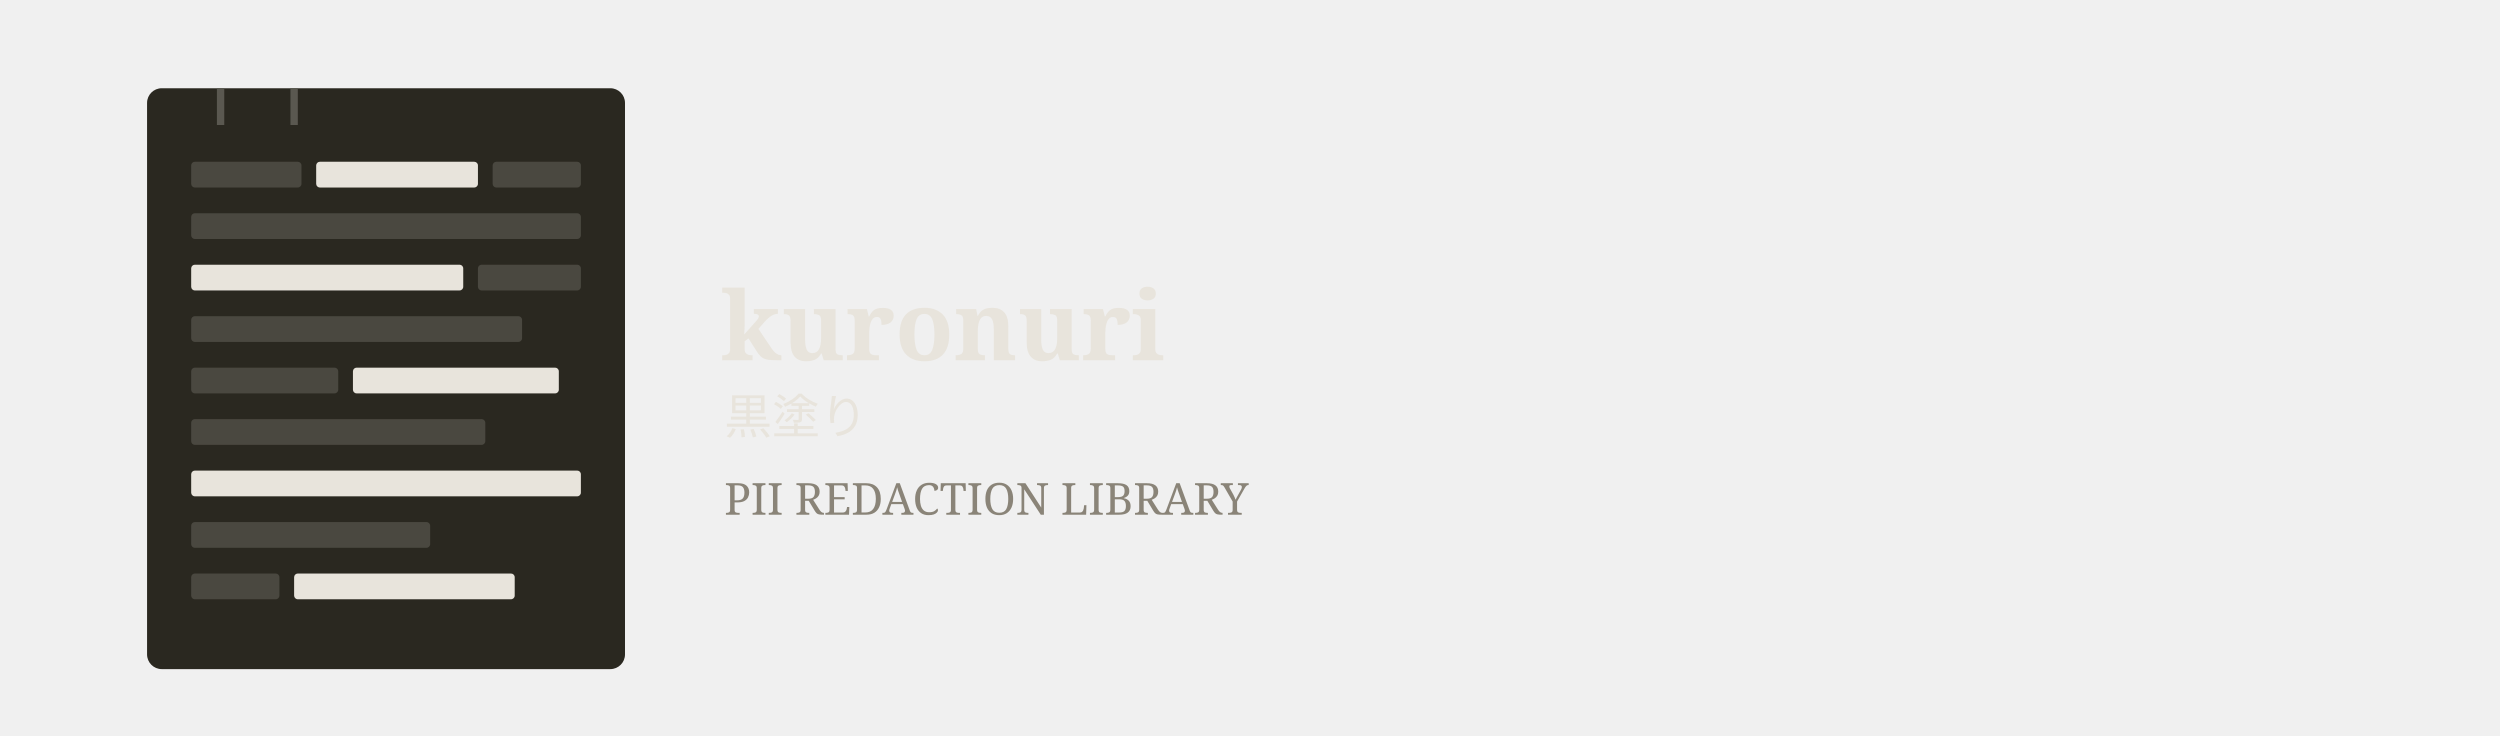
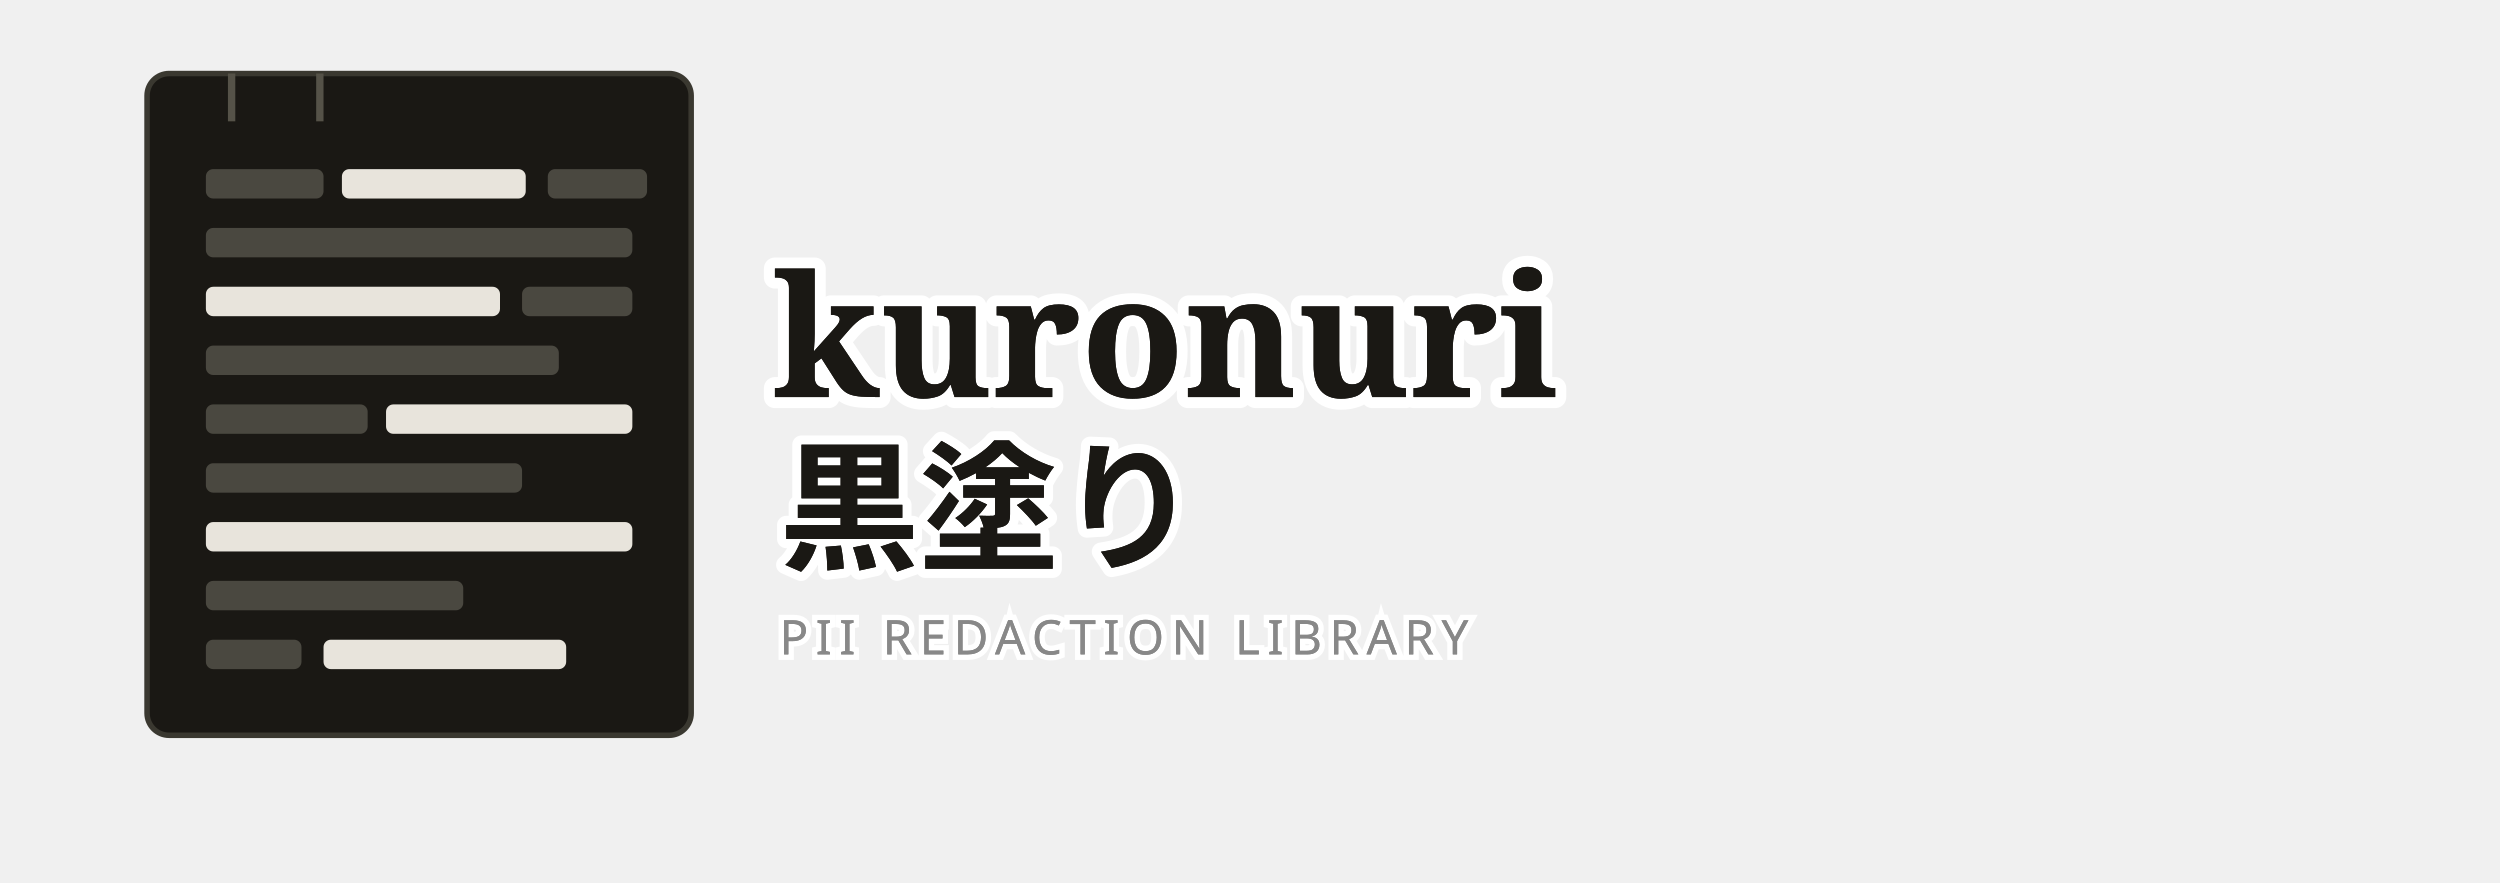
- <svg xmlns="http://www.w3.org/2000/svg" width="100%" viewBox="0 0 680 200" role="img" style="">
-   <rect x="40" y="24" width="130" height="158" rx="4" style="fill:rgb(42, 40, 32);stroke:none;color:rgb(251, 251, 254);stroke-width:1px;stroke-linecap:butt;stroke-linejoin:miter;opacity:1;font-family:&quot;Anthropic Sans&quot;, -apple-system, BlinkMacSystemFont, &quot;Segoe UI&quot;, sans-serif;font-size:16px;font-weight:400;text-anchor:start;dominant-baseline:auto" />
-   <line x1="60" y1="24" x2="60" y2="34" style="fill:none;stroke:rgb(90, 88, 80);color:rgb(251, 251, 254);stroke-width:2px;stroke-linecap:butt;stroke-linejoin:miter;opacity:1;font-family:&quot;Anthropic Sans&quot;, -apple-system, BlinkMacSystemFont, &quot;Segoe UI&quot;, sans-serif;font-size:16px;font-weight:400;text-anchor:start;dominant-baseline:auto" />
-   <line x1="80" y1="24" x2="80" y2="34" style="fill:none;stroke:rgb(90, 88, 80);color:rgb(251, 251, 254);stroke-width:2px;stroke-linecap:butt;stroke-linejoin:miter;opacity:1;font-family:&quot;Anthropic Sans&quot;, -apple-system, BlinkMacSystemFont, &quot;Segoe UI&quot;, sans-serif;font-size:16px;font-weight:400;text-anchor:start;dominant-baseline:auto" />
-   <rect x="52" y="44" width="30" height="7" rx="1" style="fill:rgb(74, 72, 64);stroke:none;color:rgb(251, 251, 254);stroke-width:1px;stroke-linecap:butt;stroke-linejoin:miter;opacity:1;font-family:&quot;Anthropic Sans&quot;, -apple-system, BlinkMacSystemFont, &quot;Segoe UI&quot;, sans-serif;font-size:16px;font-weight:400;text-anchor:start;dominant-baseline:auto" />
-   <rect x="86" y="44" width="44" height="7" rx="1" style="fill:rgb(232, 228, 220);stroke:none;color:rgb(251, 251, 254);stroke-width:1px;stroke-linecap:butt;stroke-linejoin:miter;opacity:1;font-family:&quot;Anthropic Sans&quot;, -apple-system, BlinkMacSystemFont, &quot;Segoe UI&quot;, sans-serif;font-size:16px;font-weight:400;text-anchor:start;dominant-baseline:auto" />
-   <rect x="134" y="44" width="24" height="7" rx="1" style="fill:rgb(74, 72, 64);stroke:none;color:rgb(251, 251, 254);stroke-width:1px;stroke-linecap:butt;stroke-linejoin:miter;opacity:1;font-family:&quot;Anthropic Sans&quot;, -apple-system, BlinkMacSystemFont, &quot;Segoe UI&quot;, sans-serif;font-size:16px;font-weight:400;text-anchor:start;dominant-baseline:auto" />
-   <rect x="52" y="58" width="106" height="7" rx="1" style="fill:rgb(74, 72, 64);stroke:none;color:rgb(251, 251, 254);stroke-width:1px;stroke-linecap:butt;stroke-linejoin:miter;opacity:1;font-family:&quot;Anthropic Sans&quot;, -apple-system, BlinkMacSystemFont, &quot;Segoe UI&quot;, sans-serif;font-size:16px;font-weight:400;text-anchor:start;dominant-baseline:auto" />
-   <rect x="52" y="72" width="74" height="7" rx="1" style="fill:rgb(232, 228, 220);stroke:none;color:rgb(251, 251, 254);stroke-width:1px;stroke-linecap:butt;stroke-linejoin:miter;opacity:1;font-family:&quot;Anthropic Sans&quot;, -apple-system, BlinkMacSystemFont, &quot;Segoe UI&quot;, sans-serif;font-size:16px;font-weight:400;text-anchor:start;dominant-baseline:auto" />
-   <rect x="130" y="72" width="28" height="7" rx="1" style="fill:rgb(74, 72, 64);stroke:none;color:rgb(251, 251, 254);stroke-width:1px;stroke-linecap:butt;stroke-linejoin:miter;opacity:1;font-family:&quot;Anthropic Sans&quot;, -apple-system, BlinkMacSystemFont, &quot;Segoe UI&quot;, sans-serif;font-size:16px;font-weight:400;text-anchor:start;dominant-baseline:auto" />
-   <rect x="52" y="86" width="90" height="7" rx="1" style="fill:rgb(74, 72, 64);stroke:none;color:rgb(251, 251, 254);stroke-width:1px;stroke-linecap:butt;stroke-linejoin:miter;opacity:1;font-family:&quot;Anthropic Sans&quot;, -apple-system, BlinkMacSystemFont, &quot;Segoe UI&quot;, sans-serif;font-size:16px;font-weight:400;text-anchor:start;dominant-baseline:auto" />
-   <rect x="52" y="100" width="40" height="7" rx="1" style="fill:rgb(74, 72, 64);stroke:none;color:rgb(251, 251, 254);stroke-width:1px;stroke-linecap:butt;stroke-linejoin:miter;opacity:1;font-family:&quot;Anthropic Sans&quot;, -apple-system, BlinkMacSystemFont, &quot;Segoe UI&quot;, sans-serif;font-size:16px;font-weight:400;text-anchor:start;dominant-baseline:auto" />
-   <rect x="96" y="100" width="56" height="7" rx="1" style="fill:rgb(232, 228, 220);stroke:none;color:rgb(251, 251, 254);stroke-width:1px;stroke-linecap:butt;stroke-linejoin:miter;opacity:1;font-family:&quot;Anthropic Sans&quot;, -apple-system, BlinkMacSystemFont, &quot;Segoe UI&quot;, sans-serif;font-size:16px;font-weight:400;text-anchor:start;dominant-baseline:auto" />
-   <rect x="52" y="114" width="80" height="7" rx="1" style="fill:rgb(74, 72, 64);stroke:none;color:rgb(251, 251, 254);stroke-width:1px;stroke-linecap:butt;stroke-linejoin:miter;opacity:1;font-family:&quot;Anthropic Sans&quot;, -apple-system, BlinkMacSystemFont, &quot;Segoe UI&quot;, sans-serif;font-size:16px;font-weight:400;text-anchor:start;dominant-baseline:auto" />
-   <rect x="52" y="128" width="106" height="7" rx="1" style="fill:rgb(232, 228, 220);stroke:none;color:rgb(251, 251, 254);stroke-width:1px;stroke-linecap:butt;stroke-linejoin:miter;opacity:1;font-family:&quot;Anthropic Sans&quot;, -apple-system, BlinkMacSystemFont, &quot;Segoe UI&quot;, sans-serif;font-size:16px;font-weight:400;text-anchor:start;dominant-baseline:auto" />
-   <rect x="52" y="142" width="65" height="7" rx="1" style="fill:rgb(74, 72, 64);stroke:none;color:rgb(251, 251, 254);stroke-width:1px;stroke-linecap:butt;stroke-linejoin:miter;opacity:1;font-family:&quot;Anthropic Sans&quot;, -apple-system, BlinkMacSystemFont, &quot;Segoe UI&quot;, sans-serif;font-size:16px;font-weight:400;text-anchor:start;dominant-baseline:auto" />
-   <rect x="52" y="156" width="24" height="7" rx="1" style="fill:rgb(74, 72, 64);stroke:none;color:rgb(251, 251, 254);stroke-width:1px;stroke-linecap:butt;stroke-linejoin:miter;opacity:1;font-family:&quot;Anthropic Sans&quot;, -apple-system, BlinkMacSystemFont, &quot;Segoe UI&quot;, sans-serif;font-size:16px;font-weight:400;text-anchor:start;dominant-baseline:auto" />
-   <rect x="80" y="156" width="60" height="7" rx="1" style="fill:rgb(232, 228, 220);stroke:none;color:rgb(251, 251, 254);stroke-width:1px;stroke-linecap:butt;stroke-linejoin:miter;opacity:1;font-family:&quot;Anthropic Sans&quot;, -apple-system, BlinkMacSystemFont, &quot;Segoe UI&quot;, sans-serif;font-size:16px;font-weight:400;text-anchor:start;dominant-baseline:auto" />
-   <text x="196" y="98" style="fill:rgb(232, 228, 220);stroke:none;color:rgb(251, 251, 254);stroke-width:1px;stroke-linecap:butt;stroke-linejoin:miter;opacity:1;font-family:Georgia, serif;font-size:26px;font-weight:700;text-anchor:start;dominant-baseline:auto">kuronuri</text>
-   <text x="197" y="118" style="fill:rgb(232, 228, 220);stroke:none;color:rgb(251, 251, 254);stroke-width:1px;stroke-linecap:butt;stroke-linejoin:miter;opacity:1;font-family:Georgia, serif;font-size:13px;font-weight:400;text-anchor:start;dominant-baseline:auto">黒塗り</text>
-   <text x="197" y="140" style="fill:rgb(138, 132, 120);stroke:none;color:rgb(251, 251, 254);stroke-width:1px;stroke-linecap:butt;stroke-linejoin:miter;opacity:1;font-family:Georgia, serif;font-size:12px;font-weight:400;text-anchor:start;dominant-baseline:auto">PII REDACTION LIBRARY</text>
+ <svg xmlns="http://www.w3.org/2000/svg" width="100%" viewBox="0 0 680 240" role="img" style="">
+   <rect x="40" y="20" width="148" height="180" rx="6" fill="#1a1814" stroke="#3a3830" stroke-width="1.5" style="fill:rgb(26, 24, 20);stroke:rgb(58, 56, 48);color:rgb(251, 251, 254);stroke-width:1.5px;stroke-linecap:butt;stroke-linejoin:miter;opacity:1;font-family:&quot;Anthropic Sans&quot;, -apple-system, BlinkMacSystemFont, &quot;Segoe UI&quot;, sans-serif;font-size:16px;font-weight:400;text-anchor:start;dominant-baseline:auto" />
+   <line x1="63" y1="20" x2="63" y2="33" stroke="#555248" stroke-width="2" style="fill:rgb(0, 0, 0);stroke:rgb(85, 82, 72);color:rgb(251, 251, 254);stroke-width:2px;stroke-linecap:butt;stroke-linejoin:miter;opacity:1;font-family:&quot;Anthropic Sans&quot;, -apple-system, BlinkMacSystemFont, &quot;Segoe UI&quot;, sans-serif;font-size:16px;font-weight:400;text-anchor:start;dominant-baseline:auto" />
+   <line x1="87" y1="20" x2="87" y2="33" stroke="#555248" stroke-width="2" style="fill:rgb(0, 0, 0);stroke:rgb(85, 82, 72);color:rgb(251, 251, 254);stroke-width:2px;stroke-linecap:butt;stroke-linejoin:miter;opacity:1;font-family:&quot;Anthropic Sans&quot;, -apple-system, BlinkMacSystemFont, &quot;Segoe UI&quot;, sans-serif;font-size:16px;font-weight:400;text-anchor:start;dominant-baseline:auto" />
+   <rect x="56" y="46" width="32" height="8" rx="2" fill="#4a4840" style="fill:rgb(74, 72, 64);stroke:none;color:rgb(251, 251, 254);stroke-width:1px;stroke-linecap:butt;stroke-linejoin:miter;opacity:1;font-family:&quot;Anthropic Sans&quot;, -apple-system, BlinkMacSystemFont, &quot;Segoe UI&quot;, sans-serif;font-size:16px;font-weight:400;text-anchor:start;dominant-baseline:auto" />
+   <rect x="93" y="46" width="50" height="8" rx="2" fill="#e8e4dc" style="fill:rgb(232, 228, 220);stroke:none;color:rgb(251, 251, 254);stroke-width:1px;stroke-linecap:butt;stroke-linejoin:miter;opacity:1;font-family:&quot;Anthropic Sans&quot;, -apple-system, BlinkMacSystemFont, &quot;Segoe UI&quot;, sans-serif;font-size:16px;font-weight:400;text-anchor:start;dominant-baseline:auto" />
+   <rect x="149" y="46" width="27" height="8" rx="2" fill="#4a4840" style="fill:rgb(74, 72, 64);stroke:none;color:rgb(251, 251, 254);stroke-width:1px;stroke-linecap:butt;stroke-linejoin:miter;opacity:1;font-family:&quot;Anthropic Sans&quot;, -apple-system, BlinkMacSystemFont, &quot;Segoe UI&quot;, sans-serif;font-size:16px;font-weight:400;text-anchor:start;dominant-baseline:auto" />
+   <rect x="56" y="62" width="116" height="8" rx="2" fill="#4a4840" style="fill:rgb(74, 72, 64);stroke:none;color:rgb(251, 251, 254);stroke-width:1px;stroke-linecap:butt;stroke-linejoin:miter;opacity:1;font-family:&quot;Anthropic Sans&quot;, -apple-system, BlinkMacSystemFont, &quot;Segoe UI&quot;, sans-serif;font-size:16px;font-weight:400;text-anchor:start;dominant-baseline:auto" />
+   <rect x="56" y="78" width="80" height="8" rx="2" fill="#e8e4dc" style="fill:rgb(232, 228, 220);stroke:none;color:rgb(251, 251, 254);stroke-width:1px;stroke-linecap:butt;stroke-linejoin:miter;opacity:1;font-family:&quot;Anthropic Sans&quot;, -apple-system, BlinkMacSystemFont, &quot;Segoe UI&quot;, sans-serif;font-size:16px;font-weight:400;text-anchor:start;dominant-baseline:auto" />
+   <rect x="142" y="78" width="30" height="8" rx="2" fill="#4a4840" style="fill:rgb(74, 72, 64);stroke:none;color:rgb(251, 251, 254);stroke-width:1px;stroke-linecap:butt;stroke-linejoin:miter;opacity:1;font-family:&quot;Anthropic Sans&quot;, -apple-system, BlinkMacSystemFont, &quot;Segoe UI&quot;, sans-serif;font-size:16px;font-weight:400;text-anchor:start;dominant-baseline:auto" />
+   <rect x="56" y="94" width="96" height="8" rx="2" fill="#4a4840" style="fill:rgb(74, 72, 64);stroke:none;color:rgb(251, 251, 254);stroke-width:1px;stroke-linecap:butt;stroke-linejoin:miter;opacity:1;font-family:&quot;Anthropic Sans&quot;, -apple-system, BlinkMacSystemFont, &quot;Segoe UI&quot;, sans-serif;font-size:16px;font-weight:400;text-anchor:start;dominant-baseline:auto" />
+   <rect x="56" y="110" width="44" height="8" rx="2" fill="#4a4840" style="fill:rgb(74, 72, 64);stroke:none;color:rgb(251, 251, 254);stroke-width:1px;stroke-linecap:butt;stroke-linejoin:miter;opacity:1;font-family:&quot;Anthropic Sans&quot;, -apple-system, BlinkMacSystemFont, &quot;Segoe UI&quot;, sans-serif;font-size:16px;font-weight:400;text-anchor:start;dominant-baseline:auto" />
+   <rect x="105" y="110" width="67" height="8" rx="2" fill="#e8e4dc" style="fill:rgb(232, 228, 220);stroke:none;color:rgb(251, 251, 254);stroke-width:1px;stroke-linecap:butt;stroke-linejoin:miter;opacity:1;font-family:&quot;Anthropic Sans&quot;, -apple-system, BlinkMacSystemFont, &quot;Segoe UI&quot;, sans-serif;font-size:16px;font-weight:400;text-anchor:start;dominant-baseline:auto" />
+   <rect x="56" y="126" width="86" height="8" rx="2" fill="#4a4840" style="fill:rgb(74, 72, 64);stroke:none;color:rgb(251, 251, 254);stroke-width:1px;stroke-linecap:butt;stroke-linejoin:miter;opacity:1;font-family:&quot;Anthropic Sans&quot;, -apple-system, BlinkMacSystemFont, &quot;Segoe UI&quot;, sans-serif;font-size:16px;font-weight:400;text-anchor:start;dominant-baseline:auto" />
+   <rect x="56" y="142" width="116" height="8" rx="2" fill="#e8e4dc" style="fill:rgb(232, 228, 220);stroke:none;color:rgb(251, 251, 254);stroke-width:1px;stroke-linecap:butt;stroke-linejoin:miter;opacity:1;font-family:&quot;Anthropic Sans&quot;, -apple-system, BlinkMacSystemFont, &quot;Segoe UI&quot;, sans-serif;font-size:16px;font-weight:400;text-anchor:start;dominant-baseline:auto" />
+   <rect x="56" y="158" width="70" height="8" rx="2" fill="#4a4840" style="fill:rgb(74, 72, 64);stroke:none;color:rgb(251, 251, 254);stroke-width:1px;stroke-linecap:butt;stroke-linejoin:miter;opacity:1;font-family:&quot;Anthropic Sans&quot;, -apple-system, BlinkMacSystemFont, &quot;Segoe UI&quot;, sans-serif;font-size:16px;font-weight:400;text-anchor:start;dominant-baseline:auto" />
+   <rect x="56" y="174" width="26" height="8" rx="2" fill="#4a4840" style="fill:rgb(74, 72, 64);stroke:none;color:rgb(251, 251, 254);stroke-width:1px;stroke-linecap:butt;stroke-linejoin:miter;opacity:1;font-family:&quot;Anthropic Sans&quot;, -apple-system, BlinkMacSystemFont, &quot;Segoe UI&quot;, sans-serif;font-size:16px;font-weight:400;text-anchor:start;dominant-baseline:auto" />
+   <rect x="88" y="174" width="66" height="8" rx="2" fill="#e8e4dc" style="fill:rgb(232, 228, 220);stroke:none;color:rgb(251, 251, 254);stroke-width:1px;stroke-linecap:butt;stroke-linejoin:miter;opacity:1;font-family:&quot;Anthropic Sans&quot;, -apple-system, BlinkMacSystemFont, &quot;Segoe UI&quot;, sans-serif;font-size:16px;font-weight:400;text-anchor:start;dominant-baseline:auto" />
+   <text x="210" y="108" font-family="Georgia, serif" font-size="46" font-weight="700" fill="#1a1814" paint-order="stroke" stroke="#ffffff" stroke-width="6" stroke-linejoin="round" style="fill:rgb(26, 24, 20);stroke:rgb(255, 255, 255);color:rgb(251, 251, 254);stroke-width:6px;stroke-linecap:butt;stroke-linejoin:round;opacity:1;font-family:Georgia, serif;font-size:46px;font-weight:700;text-anchor:start;dominant-baseline:auto">kuronuri</text>
+   <text x="210" y="108" font-family="Georgia, serif" font-size="46" font-weight="700" fill="#1a1814" style="fill:rgb(26, 24, 20);stroke:none;color:rgb(251, 251, 254);stroke-width:1px;stroke-linecap:butt;stroke-linejoin:miter;opacity:1;font-family:Georgia, serif;font-size:46px;font-weight:700;text-anchor:start;dominant-baseline:auto">kuronuri</text>
+   <text x="212" y="152" font-family="Georgia, serif" font-size="38" font-weight="700" fill="#1a1814" paint-order="stroke" stroke="#ffffff" stroke-width="5" stroke-linejoin="round" style="fill:rgb(26, 24, 20);stroke:rgb(255, 255, 255);color:rgb(251, 251, 254);stroke-width:5px;stroke-linecap:butt;stroke-linejoin:round;opacity:1;font-family:Georgia, serif;font-size:38px;font-weight:700;text-anchor:start;dominant-baseline:auto">黒塗り</text>
+   <text x="212" y="152" font-family="Georgia, serif" font-size="38" font-weight="700" fill="#1a1814" style="fill:rgb(26, 24, 20);stroke:none;color:rgb(251, 251, 254);stroke-width:1px;stroke-linecap:butt;stroke-linejoin:miter;opacity:1;font-family:Georgia, serif;font-size:38px;font-weight:700;text-anchor:start;dominant-baseline:auto">黒塗り</text>
+   <text x="212" y="178" font-family="sans-serif" font-size="13" font-weight="400" letter-spacing="2" fill="#888" paint-order="stroke" stroke="#ffffff" stroke-width="3" style="fill:rgb(136, 136, 136);stroke:rgb(255, 255, 255);color:rgb(251, 251, 254);stroke-width:3px;stroke-linecap:butt;stroke-linejoin:miter;opacity:1;font-family:sans-serif;font-size:13px;font-weight:400;text-anchor:start;dominant-baseline:auto">PII REDACTION LIBRARY</text>
+   <text x="212" y="178" font-family="sans-serif" font-size="13" font-weight="400" letter-spacing="2" fill="#888" style="fill:rgb(136, 136, 136);stroke:none;color:rgb(251, 251, 254);stroke-width:1px;stroke-linecap:butt;stroke-linejoin:miter;opacity:1;font-family:sans-serif;font-size:13px;font-weight:400;text-anchor:start;dominant-baseline:auto">PII REDACTION LIBRARY</text>
</svg>
